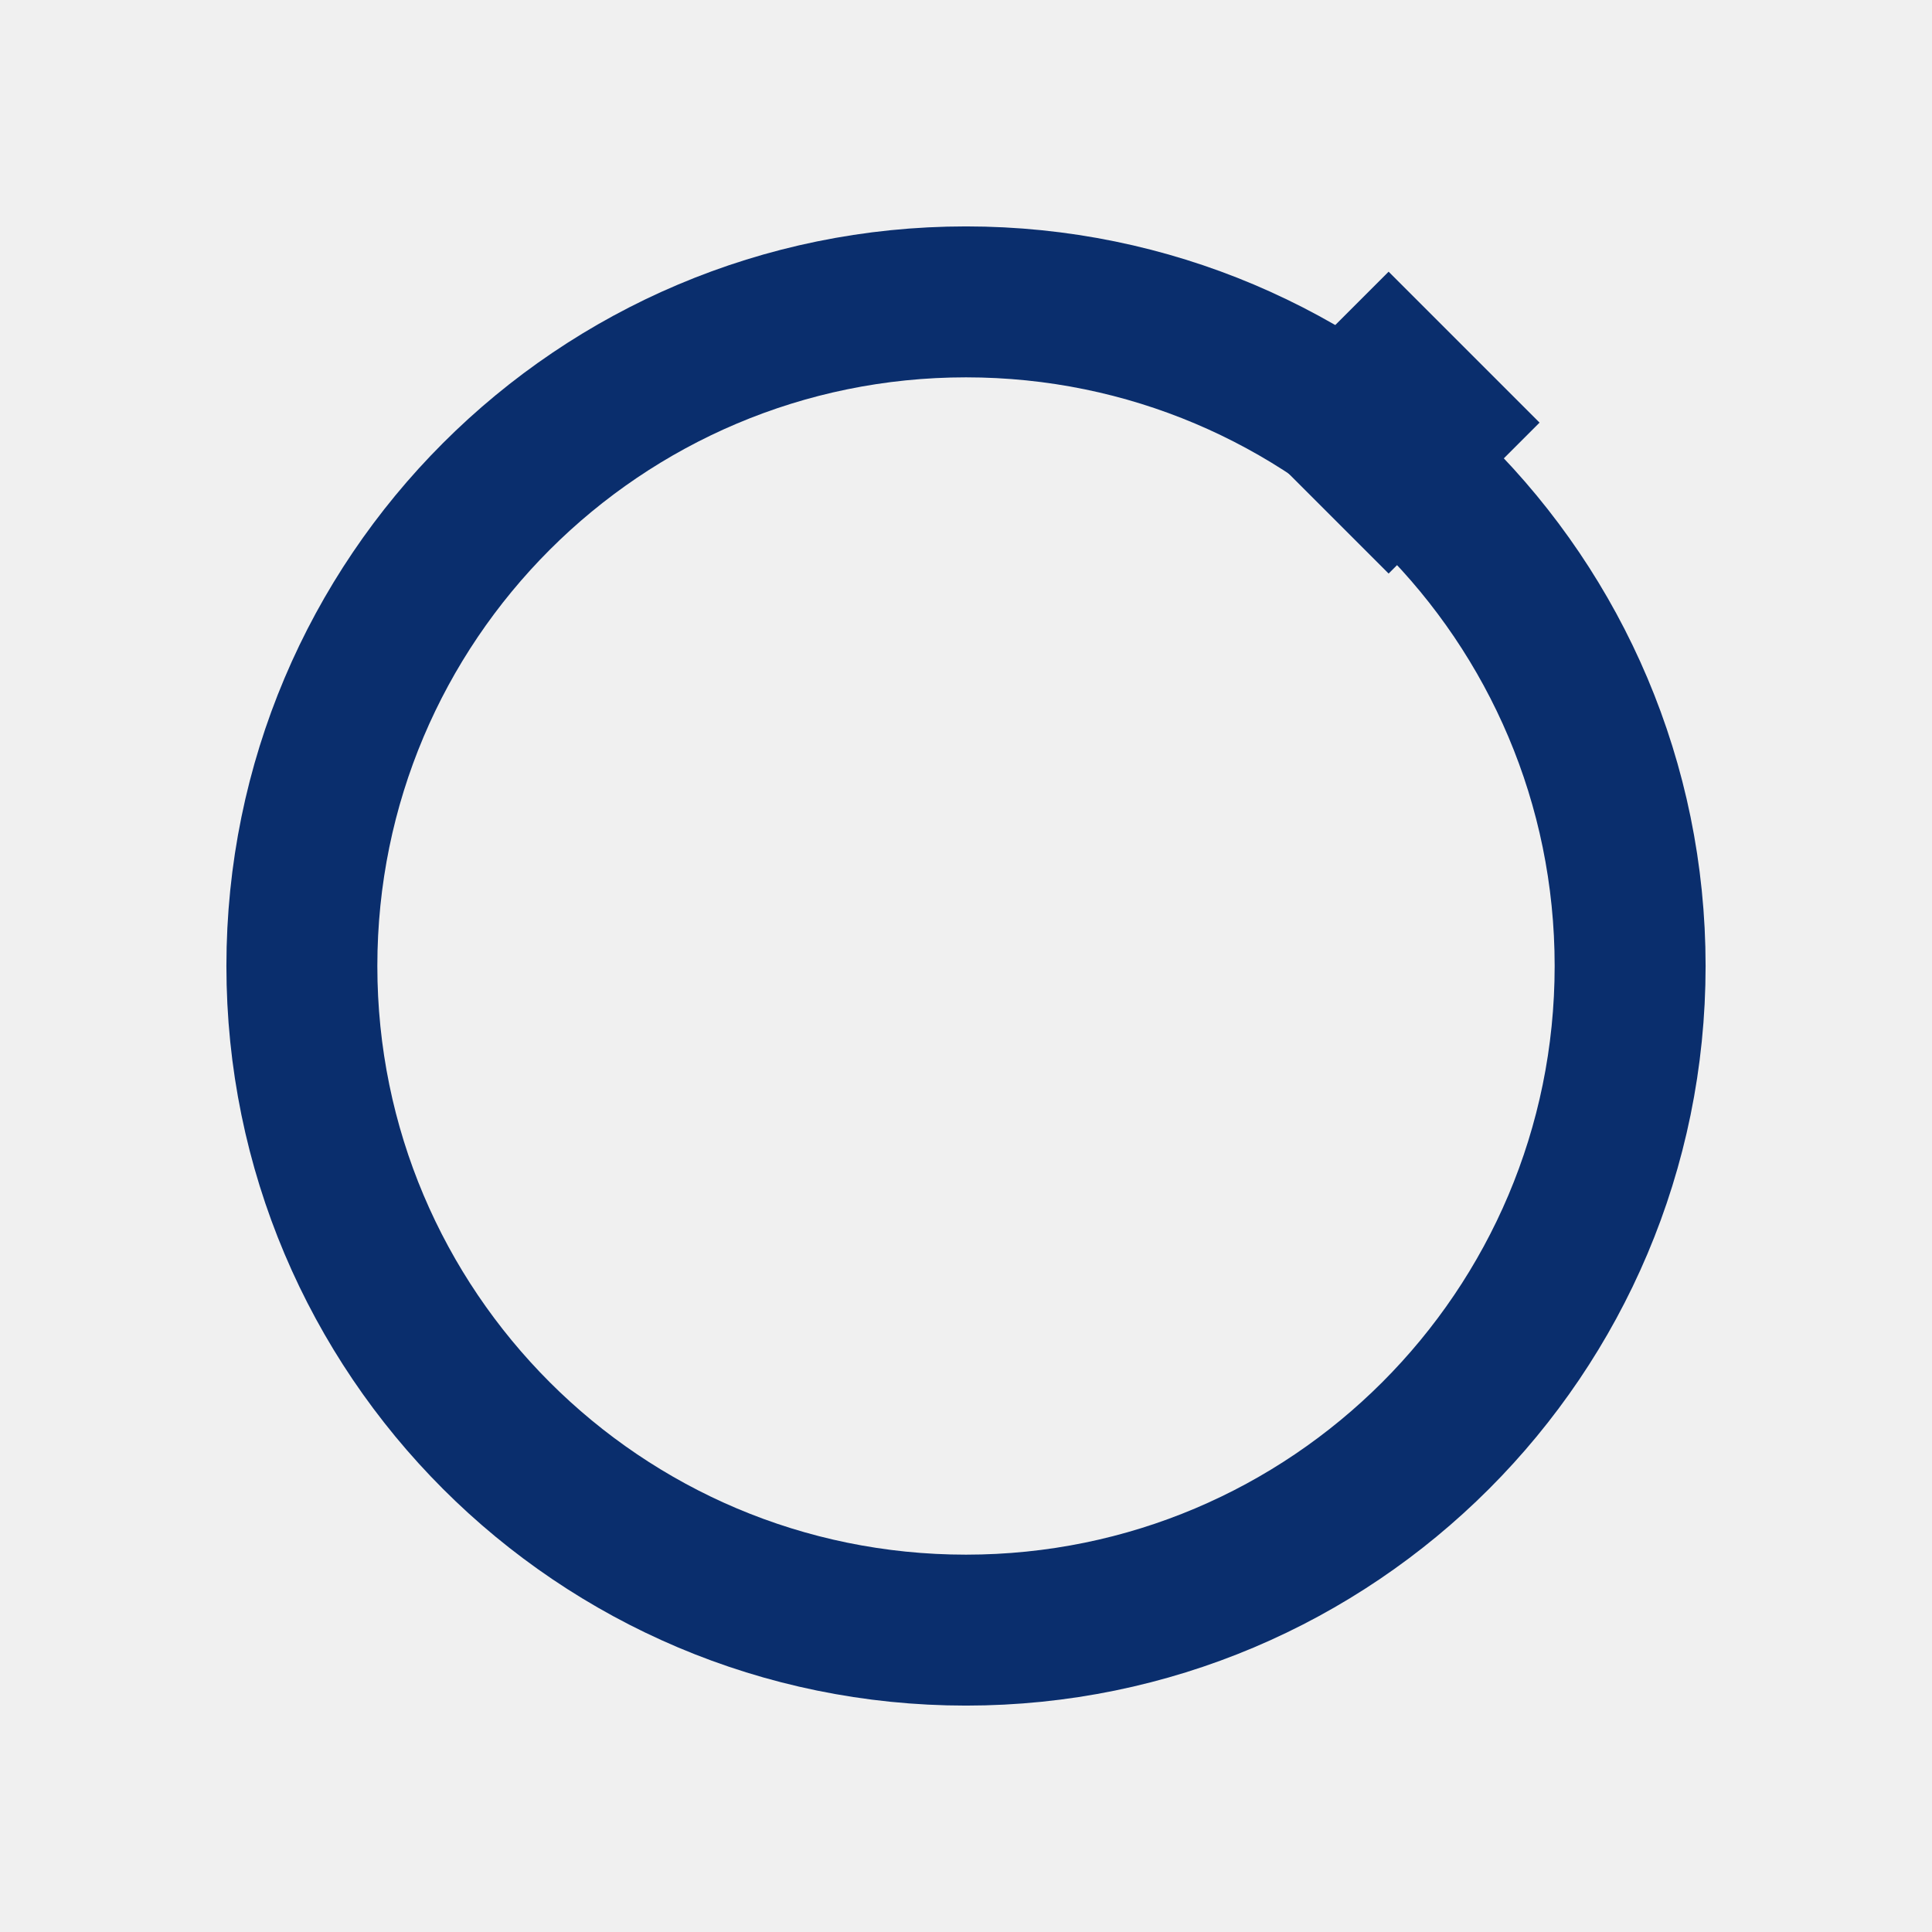
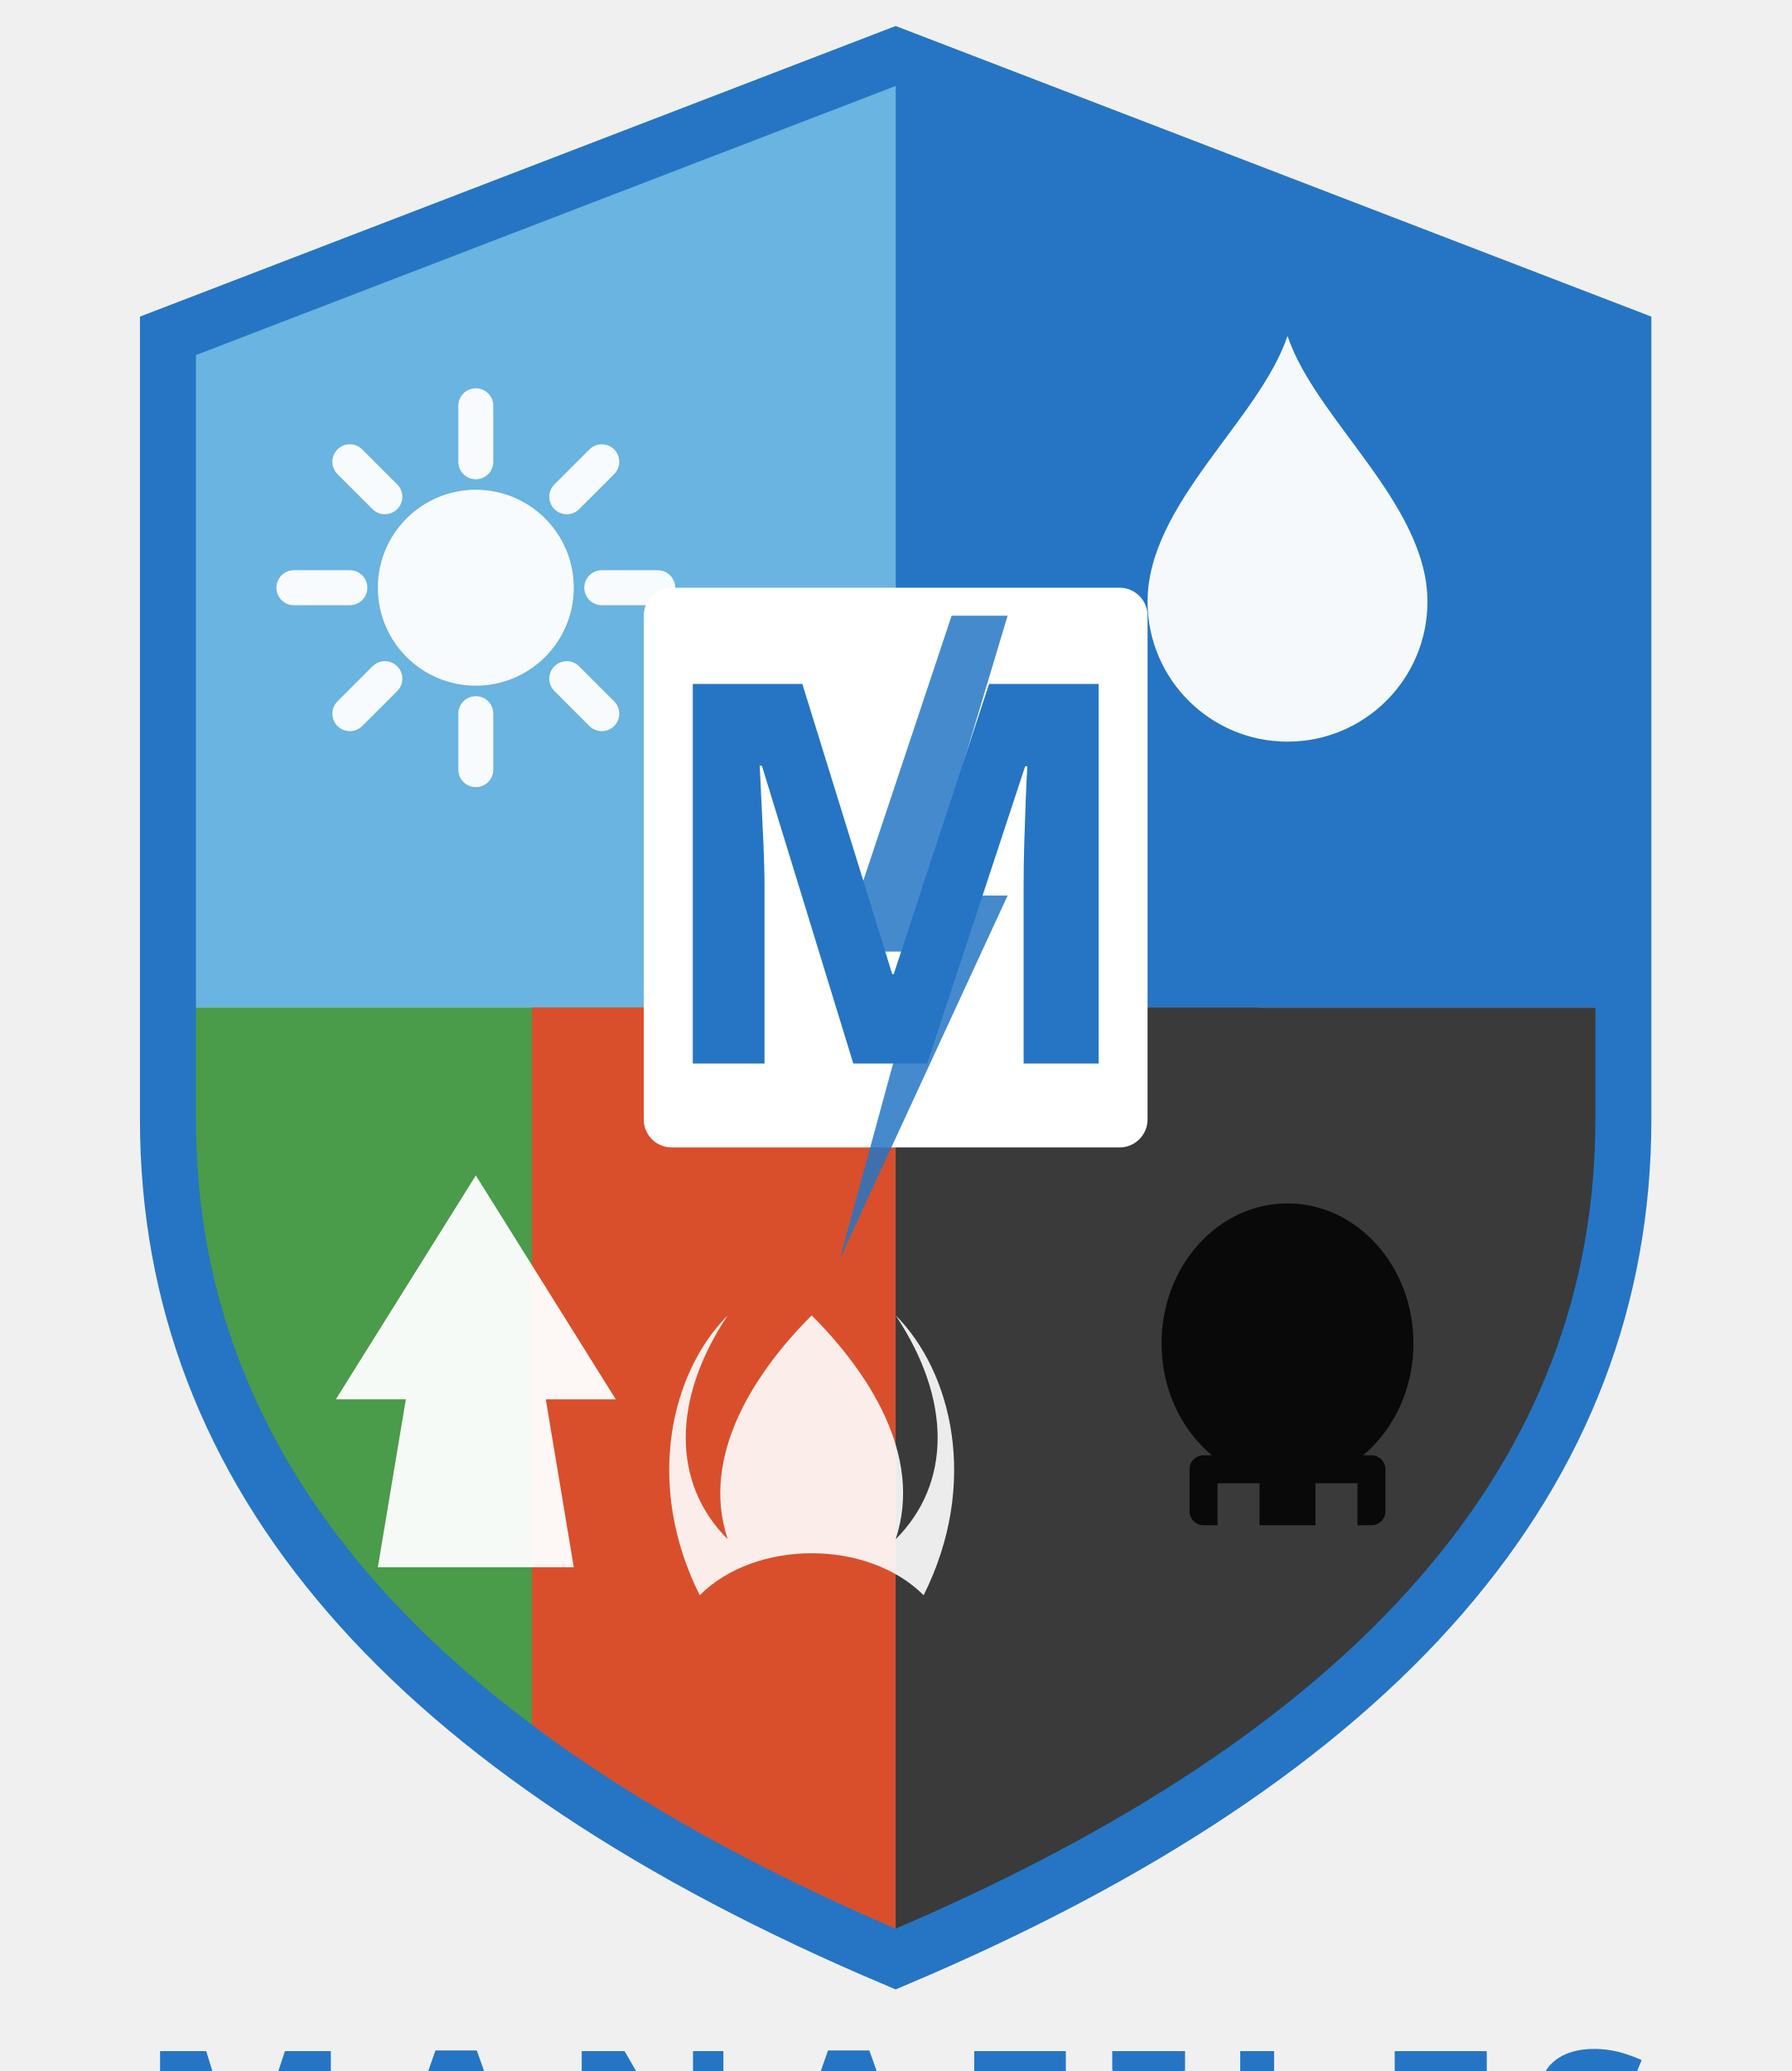
- <svg xmlns="http://www.w3.org/2000/svg" viewBox="0 0 128 128" width="128" height="128">
+ <svg xmlns="http://www.w3.org/2000/svg" viewBox="0 0 128 148" width="128" height="148">
  <defs>
    <style>
-       /* Primary ink color for light mode */
-       /* Change #0A2E6D to #FFFFFF for dark mode */
-       .ink {
-         fill: #0A2E6D;
-       }
+       /* Change fill values to #FFFFFF variants for dark mode */
+       .label { font-family: Arial Black, sans-serif; font-weight: 900; fill: #2575C4; font-size: 18px; letter-spacing: 2px; }
    </style>
+     <clipPath id="shield-clip">
+       <path d="M64 4 L116 24 L116 80 Q116 118 64 140 Q12 118 12 80 L12 24 Z" />
+     </clipPath>
  </defs>
-   <g class="ink" color="#0A2E6D">
-     <circle cx="64" cy="64" r="44" fill="none" stroke="currentColor" stroke-width="10" stroke-linecap="round" />
-     <g transform="translate(92, 28)">
-       <path d="M0 10 L10 0 L0 -10 L-10 0 Z" />
-       <circle cx="0" cy="0" r="3" />
+   <path d="M64 4 L116 24 L116 80 Q116 118 64 140 Q12 118 12 80 L12 24 Z" fill="#ffffff" stroke="#2575C4" stroke-width="3" />
+   <rect x="12" y="4" width="52" height="68" fill="#69B4E0" clip-path="url(#shield-clip)" />
+   <rect x="64" y="4" width="52" height="68" fill="#2575C4" clip-path="url(#shield-clip)" />
+   <rect x="12" y="72" width="52" height="68" fill="#4A9B4A" clip-path="url(#shield-clip)" />
+   <rect x="38" y="72" width="52" height="68" fill="#D94F2B" clip-path="url(#shield-clip)" />
+   <rect x="64" y="72" width="52" height="68" fill="#3A3A3A" clip-path="url(#shield-clip)" />
+   <g transform="translate(34, 42)" fill="#FFFFFF" opacity="0.95">
+     <circle cx="0" cy="0" r="7" />
+     <g stroke="#FFFFFF" stroke-width="2.5" stroke-linecap="round">
+       <line x1="0" y1="-13" x2="0" y2="-9" />
+       <line x1="0" y1="9" x2="0" y2="13" />
+       <line x1="-13" y1="0" x2="-9" y2="0" />
+       <line x1="9" y1="0" x2="13" y2="0" />
+       <line x1="-9" y1="-9" x2="-6.5" y2="-6.5" />
+       <line x1="6.5" y1="-6.5" x2="9" y2="-9" />
+       <line x1="-9" y1="9" x2="-6.5" y2="6.5" />
+       <line x1="6.5" y1="6.5" x2="9" y2="9" />
    </g>
  </g>
+   <g transform="translate(92, 38)" fill="#FFFFFF" opacity="0.95">
+     <path d="M0 -14 C-2 -8, -10 -2, -10 5 A10 10 0 0 0 10 5 C10 -2, 2 -8, 0 -14 Z" />
+   </g>
+   <g transform="translate(34, 98)" fill="#FFFFFF" opacity="0.95">
+     <polygon points="0,-14 -10,2 -5,2 -7,14 7,14 5,2 10,2" />
+   </g>
+   <g transform="translate(58, 104)" fill="#FFFFFF" opacity="0.9">
+     <path d="M0 -10 C4 -6, 8 0, 6 6 C10 2, 10 -4, 6 -10 C10 -6, 12 2, 8 10 C4 6, -4 6, -8 10 C-12 2, -10 -6, -6 -10 C-10 -4, -10 2, -6 6 C-8 0, -4 -6, 0 -10 Z" />
+   </g>
+   <g transform="translate(92, 100)" fill="#000000" opacity="0.85">
+     <ellipse cx="0" cy="-4" rx="9" ry="10" />
+     <rect x="-7" y="4" width="14" height="5" rx="1" />
+     <rect x="-5" y="6" width="3" height="5" fill="#3A3A3A" />
+     <rect x="2" y="6" width="3" height="5" fill="#3A3A3A" />
+   </g>
+   <path d="M64 4 L116 24 L116 80 Q116 118 64 140 Q12 118 12 80 L12 24 Z" fill="none" stroke="#2575C4" stroke-width="4" />
+   <g transform="translate(64, 72)">
+     <rect x="-18" y="-30" width="36" height="40" rx="2" fill="#FFFFFF" />
+     <text x="0" y="4" text-anchor="middle" font-family="Arial Black, sans-serif" font-weight="900" font-size="38" fill="#2575C4">M</text>
+     <path d="M4 -28 L-4 -4 L2 -4 L-4 18 L8 -8 L2 -8 L8 -28 Z" fill="#2575C4" opacity="0.85" />
+   </g>
+   <text x="64" y="158" text-anchor="middle" font-family="Arial Black, sans-serif" font-weight="900" font-size="16" fill="#2575C4" letter-spacing="2">MANAFILES</text>
</svg>
